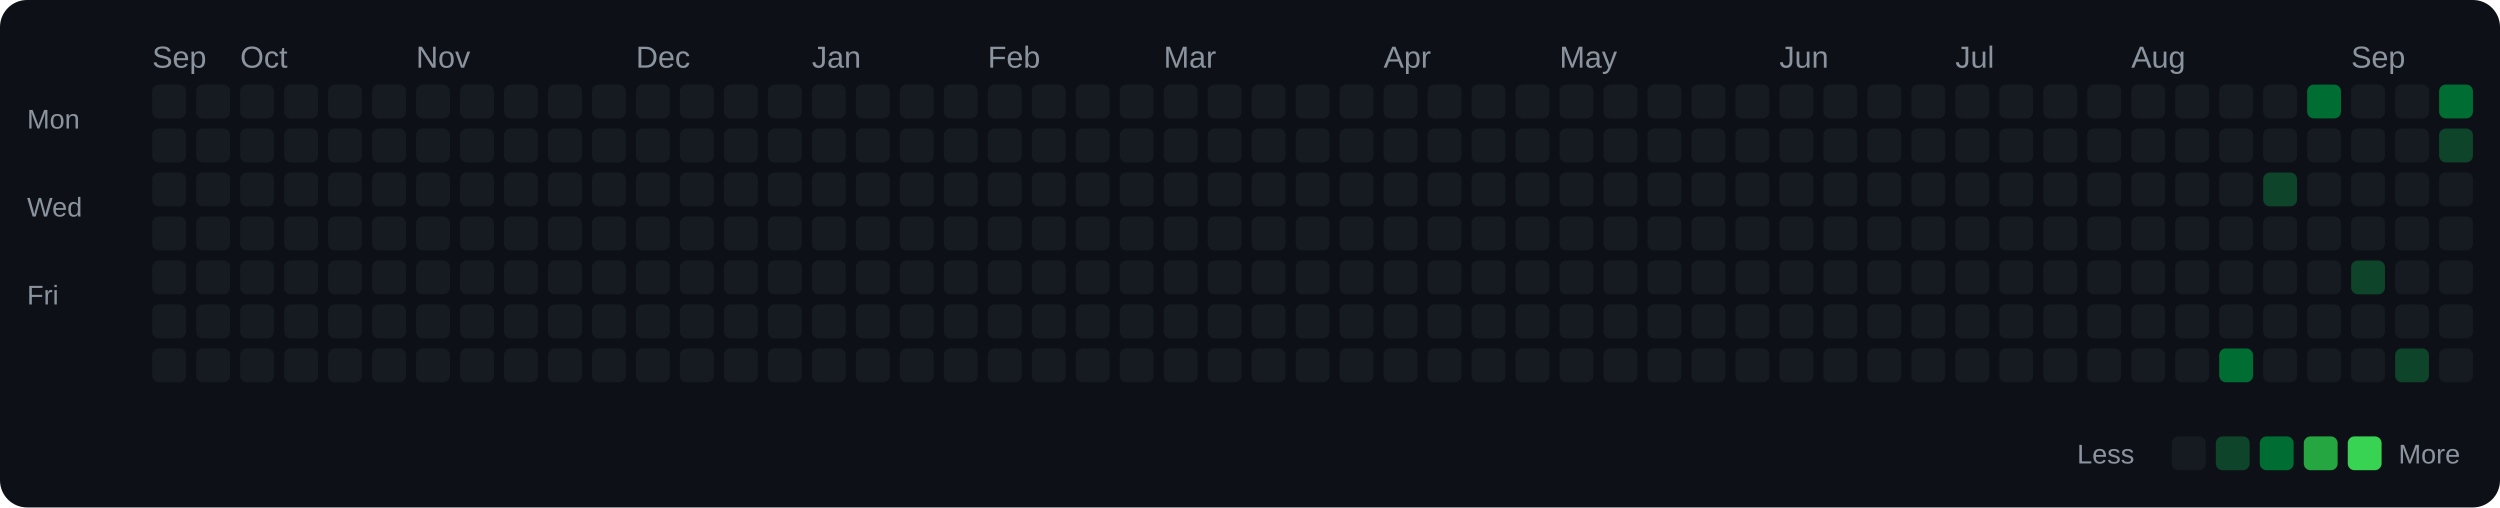
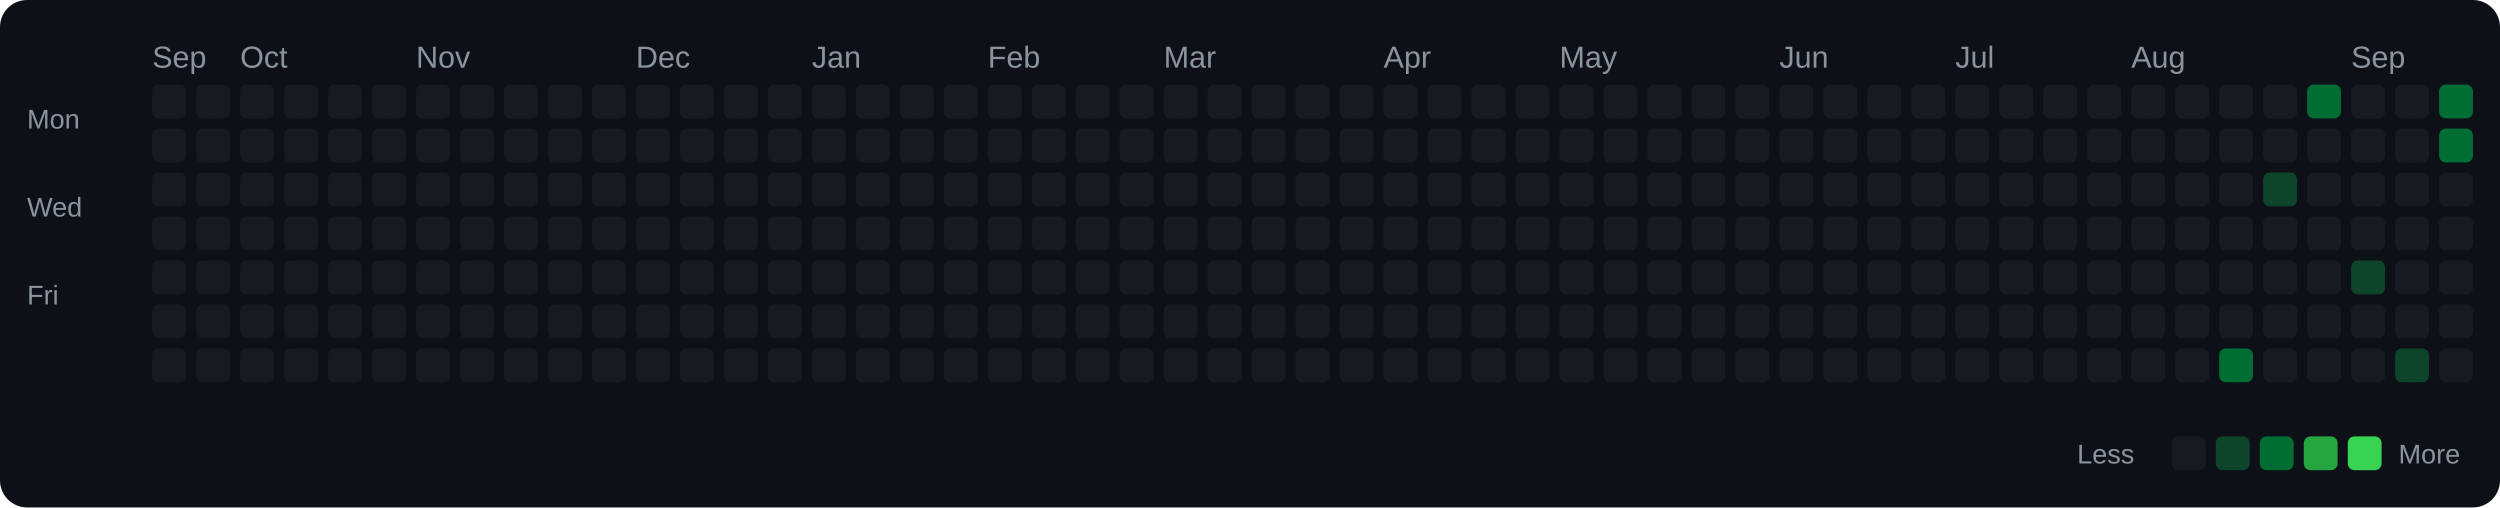
<svg xmlns="http://www.w3.org/2000/svg" width="739" height="150" viewBox="0 0 739 150" role="img" aria-labelledby="title description">
  <rect width="100%" height="100%" fill="#0d1117" rx="8" />
  <text x="45" y="20" fill="#8b949e" font-family="Arial, sans-serif" font-size="9"> Sep </text>
  <text x="71" y="20" fill="#8b949e" font-family="Arial, sans-serif" font-size="9"> Oct </text>
  <text x="123" y="20" fill="#8b949e" font-family="Arial, sans-serif" font-size="9"> Nov </text>
  <text x="188" y="20" fill="#8b949e" font-family="Arial, sans-serif" font-size="9"> Dec </text>
  <text x="240" y="20" fill="#8b949e" font-family="Arial, sans-serif" font-size="9"> Jan </text>
  <text x="292" y="20" fill="#8b949e" font-family="Arial, sans-serif" font-size="9"> Feb </text>
  <text x="344" y="20" fill="#8b949e" font-family="Arial, sans-serif" font-size="9"> Mar </text>
  <text x="409" y="20" fill="#8b949e" font-family="Arial, sans-serif" font-size="9"> Apr </text>
  <text x="461" y="20" fill="#8b949e" font-family="Arial, sans-serif" font-size="9"> May </text>
  <text x="526" y="20" fill="#8b949e" font-family="Arial, sans-serif" font-size="9"> Jun </text>
  <text x="578" y="20" fill="#8b949e" font-family="Arial, sans-serif" font-size="9"> Jul </text>
  <text x="630" y="20" fill="#8b949e" font-family="Arial, sans-serif" font-size="9"> Aug </text>
  <text x="695" y="20" fill="#8b949e" font-family="Arial, sans-serif" font-size="9"> Sep </text>
  <rect x="45" y="25" width="10" height="10" rx="2" fill="#161b22"> </rect>
  <rect x="45" y="38" width="10" height="10" rx="2" fill="#161b22"> </rect>
  <rect x="45" y="51" width="10" height="10" rx="2" fill="#161b22"> </rect>
  <rect x="45" y="64" width="10" height="10" rx="2" fill="#161b22"> </rect>
  <rect x="45" y="77" width="10" height="10" rx="2" fill="#161b22"> </rect>
  <rect x="45" y="90" width="10" height="10" rx="2" fill="#161b22"> </rect>
  <rect x="45" y="103" width="10" height="10" rx="2" fill="#161b22"> </rect>
  <rect x="58" y="25" width="10" height="10" rx="2" fill="#161b22"> </rect>
  <rect x="58" y="38" width="10" height="10" rx="2" fill="#161b22"> </rect>
  <rect x="58" y="51" width="10" height="10" rx="2" fill="#161b22"> </rect>
  <rect x="58" y="64" width="10" height="10" rx="2" fill="#161b22"> </rect>
  <rect x="58" y="77" width="10" height="10" rx="2" fill="#161b22"> </rect>
  <rect x="58" y="90" width="10" height="10" rx="2" fill="#161b22"> </rect>
  <rect x="58" y="103" width="10" height="10" rx="2" fill="#161b22"> </rect>
  <rect x="71" y="25" width="10" height="10" rx="2" fill="#161b22"> </rect>
  <rect x="71" y="38" width="10" height="10" rx="2" fill="#161b22"> </rect>
  <rect x="71" y="51" width="10" height="10" rx="2" fill="#161b22"> </rect>
  <rect x="71" y="64" width="10" height="10" rx="2" fill="#161b22"> </rect>
  <rect x="71" y="77" width="10" height="10" rx="2" fill="#161b22"> </rect>
  <rect x="71" y="90" width="10" height="10" rx="2" fill="#161b22"> </rect>
  <rect x="71" y="103" width="10" height="10" rx="2" fill="#161b22"> </rect>
  <rect x="84" y="25" width="10" height="10" rx="2" fill="#161b22"> </rect>
  <rect x="84" y="38" width="10" height="10" rx="2" fill="#161b22"> </rect>
  <rect x="84" y="51" width="10" height="10" rx="2" fill="#161b22"> </rect>
  <rect x="84" y="64" width="10" height="10" rx="2" fill="#161b22"> </rect>
  <rect x="84" y="77" width="10" height="10" rx="2" fill="#161b22"> </rect>
  <rect x="84" y="90" width="10" height="10" rx="2" fill="#161b22"> </rect>
  <rect x="84" y="103" width="10" height="10" rx="2" fill="#161b22"> </rect>
  <rect x="97" y="25" width="10" height="10" rx="2" fill="#161b22"> </rect>
  <rect x="97" y="38" width="10" height="10" rx="2" fill="#161b22"> </rect>
  <rect x="97" y="51" width="10" height="10" rx="2" fill="#161b22"> </rect>
  <rect x="97" y="64" width="10" height="10" rx="2" fill="#161b22"> </rect>
  <rect x="97" y="77" width="10" height="10" rx="2" fill="#161b22"> </rect>
  <rect x="97" y="90" width="10" height="10" rx="2" fill="#161b22"> </rect>
  <rect x="97" y="103" width="10" height="10" rx="2" fill="#161b22"> </rect>
  <rect x="110" y="25" width="10" height="10" rx="2" fill="#161b22"> </rect>
  <rect x="110" y="38" width="10" height="10" rx="2" fill="#161b22"> </rect>
  <rect x="110" y="51" width="10" height="10" rx="2" fill="#161b22"> </rect>
  <rect x="110" y="64" width="10" height="10" rx="2" fill="#161b22"> </rect>
  <rect x="110" y="77" width="10" height="10" rx="2" fill="#161b22"> </rect>
  <rect x="110" y="90" width="10" height="10" rx="2" fill="#161b22"> </rect>
  <rect x="110" y="103" width="10" height="10" rx="2" fill="#161b22"> </rect>
  <rect x="123" y="25" width="10" height="10" rx="2" fill="#161b22"> </rect>
  <rect x="123" y="38" width="10" height="10" rx="2" fill="#161b22"> </rect>
  <rect x="123" y="51" width="10" height="10" rx="2" fill="#161b22"> </rect>
  <rect x="123" y="64" width="10" height="10" rx="2" fill="#161b22"> </rect>
  <rect x="123" y="77" width="10" height="10" rx="2" fill="#161b22"> </rect>
  <rect x="123" y="90" width="10" height="10" rx="2" fill="#161b22"> </rect>
  <rect x="123" y="103" width="10" height="10" rx="2" fill="#161b22"> </rect>
  <rect x="136" y="25" width="10" height="10" rx="2" fill="#161b22"> </rect>
  <rect x="136" y="38" width="10" height="10" rx="2" fill="#161b22"> </rect>
  <rect x="136" y="51" width="10" height="10" rx="2" fill="#161b22"> </rect>
  <rect x="136" y="64" width="10" height="10" rx="2" fill="#161b22"> </rect>
  <rect x="136" y="77" width="10" height="10" rx="2" fill="#161b22"> </rect>
  <rect x="136" y="90" width="10" height="10" rx="2" fill="#161b22"> </rect>
  <rect x="136" y="103" width="10" height="10" rx="2" fill="#161b22"> </rect>
  <rect x="149" y="25" width="10" height="10" rx="2" fill="#161b22"> </rect>
  <rect x="149" y="38" width="10" height="10" rx="2" fill="#161b22"> </rect>
  <rect x="149" y="51" width="10" height="10" rx="2" fill="#161b22"> </rect>
  <rect x="149" y="64" width="10" height="10" rx="2" fill="#161b22"> </rect>
  <rect x="149" y="77" width="10" height="10" rx="2" fill="#161b22"> </rect>
  <rect x="149" y="90" width="10" height="10" rx="2" fill="#161b22"> </rect>
  <rect x="149" y="103" width="10" height="10" rx="2" fill="#161b22"> </rect>
  <rect x="162" y="25" width="10" height="10" rx="2" fill="#161b22"> </rect>
  <rect x="162" y="38" width="10" height="10" rx="2" fill="#161b22"> </rect>
  <rect x="162" y="51" width="10" height="10" rx="2" fill="#161b22"> </rect>
  <rect x="162" y="64" width="10" height="10" rx="2" fill="#161b22"> </rect>
  <rect x="162" y="77" width="10" height="10" rx="2" fill="#161b22"> </rect>
  <rect x="162" y="90" width="10" height="10" rx="2" fill="#161b22"> </rect>
  <rect x="162" y="103" width="10" height="10" rx="2" fill="#161b22"> </rect>
  <rect x="175" y="25" width="10" height="10" rx="2" fill="#161b22"> </rect>
  <rect x="175" y="38" width="10" height="10" rx="2" fill="#161b22"> </rect>
  <rect x="175" y="51" width="10" height="10" rx="2" fill="#161b22"> </rect>
  <rect x="175" y="64" width="10" height="10" rx="2" fill="#161b22"> </rect>
  <rect x="175" y="77" width="10" height="10" rx="2" fill="#161b22"> </rect>
  <rect x="175" y="90" width="10" height="10" rx="2" fill="#161b22"> </rect>
  <rect x="175" y="103" width="10" height="10" rx="2" fill="#161b22"> </rect>
  <rect x="188" y="25" width="10" height="10" rx="2" fill="#161b22"> </rect>
  <rect x="188" y="38" width="10" height="10" rx="2" fill="#161b22"> </rect>
  <rect x="188" y="51" width="10" height="10" rx="2" fill="#161b22"> </rect>
  <rect x="188" y="64" width="10" height="10" rx="2" fill="#161b22"> </rect>
  <rect x="188" y="77" width="10" height="10" rx="2" fill="#161b22"> </rect>
  <rect x="188" y="90" width="10" height="10" rx="2" fill="#161b22"> </rect>
  <rect x="188" y="103" width="10" height="10" rx="2" fill="#161b22"> </rect>
  <rect x="201" y="25" width="10" height="10" rx="2" fill="#161b22"> </rect>
  <rect x="201" y="38" width="10" height="10" rx="2" fill="#161b22"> </rect>
  <rect x="201" y="51" width="10" height="10" rx="2" fill="#161b22"> </rect>
  <rect x="201" y="64" width="10" height="10" rx="2" fill="#161b22"> </rect>
  <rect x="201" y="77" width="10" height="10" rx="2" fill="#161b22"> </rect>
  <rect x="201" y="90" width="10" height="10" rx="2" fill="#161b22"> </rect>
  <rect x="201" y="103" width="10" height="10" rx="2" fill="#161b22"> </rect>
  <rect x="214" y="25" width="10" height="10" rx="2" fill="#161b22"> </rect>
  <rect x="214" y="38" width="10" height="10" rx="2" fill="#161b22"> </rect>
  <rect x="214" y="51" width="10" height="10" rx="2" fill="#161b22"> </rect>
  <rect x="214" y="64" width="10" height="10" rx="2" fill="#161b22"> </rect>
  <rect x="214" y="77" width="10" height="10" rx="2" fill="#161b22"> </rect>
  <rect x="214" y="90" width="10" height="10" rx="2" fill="#161b22"> </rect>
  <rect x="214" y="103" width="10" height="10" rx="2" fill="#161b22"> </rect>
  <rect x="227" y="25" width="10" height="10" rx="2" fill="#161b22"> </rect>
  <rect x="227" y="38" width="10" height="10" rx="2" fill="#161b22"> </rect>
  <rect x="227" y="51" width="10" height="10" rx="2" fill="#161b22"> </rect>
  <rect x="227" y="64" width="10" height="10" rx="2" fill="#161b22"> </rect>
  <rect x="227" y="77" width="10" height="10" rx="2" fill="#161b22"> </rect>
  <rect x="227" y="90" width="10" height="10" rx="2" fill="#161b22"> </rect>
  <rect x="227" y="103" width="10" height="10" rx="2" fill="#161b22"> </rect>
  <rect x="240" y="25" width="10" height="10" rx="2" fill="#161b22"> </rect>
  <rect x="240" y="38" width="10" height="10" rx="2" fill="#161b22"> </rect>
  <rect x="240" y="51" width="10" height="10" rx="2" fill="#161b22"> </rect>
  <rect x="240" y="64" width="10" height="10" rx="2" fill="#161b22"> </rect>
  <rect x="240" y="77" width="10" height="10" rx="2" fill="#161b22"> </rect>
  <rect x="240" y="90" width="10" height="10" rx="2" fill="#161b22"> </rect>
  <rect x="240" y="103" width="10" height="10" rx="2" fill="#161b22"> </rect>
  <rect x="253" y="25" width="10" height="10" rx="2" fill="#161b22"> </rect>
  <rect x="253" y="38" width="10" height="10" rx="2" fill="#161b22"> </rect>
  <rect x="253" y="51" width="10" height="10" rx="2" fill="#161b22"> </rect>
  <rect x="253" y="64" width="10" height="10" rx="2" fill="#161b22"> </rect>
  <rect x="253" y="77" width="10" height="10" rx="2" fill="#161b22"> </rect>
  <rect x="253" y="90" width="10" height="10" rx="2" fill="#161b22"> </rect>
  <rect x="253" y="103" width="10" height="10" rx="2" fill="#161b22"> </rect>
  <rect x="266" y="25" width="10" height="10" rx="2" fill="#161b22"> </rect>
  <rect x="266" y="38" width="10" height="10" rx="2" fill="#161b22"> </rect>
  <rect x="266" y="51" width="10" height="10" rx="2" fill="#161b22"> </rect>
  <rect x="266" y="64" width="10" height="10" rx="2" fill="#161b22"> </rect>
  <rect x="266" y="77" width="10" height="10" rx="2" fill="#161b22"> </rect>
  <rect x="266" y="90" width="10" height="10" rx="2" fill="#161b22"> </rect>
  <rect x="266" y="103" width="10" height="10" rx="2" fill="#161b22"> </rect>
  <rect x="279" y="25" width="10" height="10" rx="2" fill="#161b22"> </rect>
  <rect x="279" y="38" width="10" height="10" rx="2" fill="#161b22"> </rect>
  <rect x="279" y="51" width="10" height="10" rx="2" fill="#161b22"> </rect>
  <rect x="279" y="64" width="10" height="10" rx="2" fill="#161b22"> </rect>
  <rect x="279" y="77" width="10" height="10" rx="2" fill="#161b22"> </rect>
  <rect x="279" y="90" width="10" height="10" rx="2" fill="#161b22"> </rect>
  <rect x="279" y="103" width="10" height="10" rx="2" fill="#161b22"> </rect>
  <rect x="292" y="25" width="10" height="10" rx="2" fill="#161b22"> </rect>
  <rect x="292" y="38" width="10" height="10" rx="2" fill="#161b22"> </rect>
  <rect x="292" y="51" width="10" height="10" rx="2" fill="#161b22"> </rect>
  <rect x="292" y="64" width="10" height="10" rx="2" fill="#161b22"> </rect>
  <rect x="292" y="77" width="10" height="10" rx="2" fill="#161b22"> </rect>
  <rect x="292" y="90" width="10" height="10" rx="2" fill="#161b22"> </rect>
  <rect x="292" y="103" width="10" height="10" rx="2" fill="#161b22"> </rect>
  <rect x="305" y="25" width="10" height="10" rx="2" fill="#161b22"> </rect>
  <rect x="305" y="38" width="10" height="10" rx="2" fill="#161b22"> </rect>
  <rect x="305" y="51" width="10" height="10" rx="2" fill="#161b22"> </rect>
  <rect x="305" y="64" width="10" height="10" rx="2" fill="#161b22"> </rect>
  <rect x="305" y="77" width="10" height="10" rx="2" fill="#161b22"> </rect>
  <rect x="305" y="90" width="10" height="10" rx="2" fill="#161b22"> </rect>
  <rect x="305" y="103" width="10" height="10" rx="2" fill="#161b22"> </rect>
  <rect x="318" y="25" width="10" height="10" rx="2" fill="#161b22"> </rect>
  <rect x="318" y="38" width="10" height="10" rx="2" fill="#161b22"> </rect>
  <rect x="318" y="51" width="10" height="10" rx="2" fill="#161b22"> </rect>
  <rect x="318" y="64" width="10" height="10" rx="2" fill="#161b22"> </rect>
  <rect x="318" y="77" width="10" height="10" rx="2" fill="#161b22"> </rect>
  <rect x="318" y="90" width="10" height="10" rx="2" fill="#161b22"> </rect>
  <rect x="318" y="103" width="10" height="10" rx="2" fill="#161b22"> </rect>
  <rect x="331" y="25" width="10" height="10" rx="2" fill="#161b22"> </rect>
  <rect x="331" y="38" width="10" height="10" rx="2" fill="#161b22"> </rect>
  <rect x="331" y="51" width="10" height="10" rx="2" fill="#161b22"> </rect>
  <rect x="331" y="64" width="10" height="10" rx="2" fill="#161b22"> </rect>
  <rect x="331" y="77" width="10" height="10" rx="2" fill="#161b22"> </rect>
  <rect x="331" y="90" width="10" height="10" rx="2" fill="#161b22"> </rect>
  <rect x="331" y="103" width="10" height="10" rx="2" fill="#161b22"> </rect>
  <rect x="344" y="25" width="10" height="10" rx="2" fill="#161b22"> </rect>
  <rect x="344" y="38" width="10" height="10" rx="2" fill="#161b22"> </rect>
  <rect x="344" y="51" width="10" height="10" rx="2" fill="#161b22"> </rect>
  <rect x="344" y="64" width="10" height="10" rx="2" fill="#161b22"> </rect>
  <rect x="344" y="77" width="10" height="10" rx="2" fill="#161b22"> </rect>
  <rect x="344" y="90" width="10" height="10" rx="2" fill="#161b22"> </rect>
  <rect x="344" y="103" width="10" height="10" rx="2" fill="#161b22"> </rect>
  <rect x="357" y="25" width="10" height="10" rx="2" fill="#161b22"> </rect>
  <rect x="357" y="38" width="10" height="10" rx="2" fill="#161b22"> </rect>
  <rect x="357" y="51" width="10" height="10" rx="2" fill="#161b22"> </rect>
  <rect x="357" y="64" width="10" height="10" rx="2" fill="#161b22"> </rect>
  <rect x="357" y="77" width="10" height="10" rx="2" fill="#161b22"> </rect>
  <rect x="357" y="90" width="10" height="10" rx="2" fill="#161b22"> </rect>
  <rect x="357" y="103" width="10" height="10" rx="2" fill="#161b22"> </rect>
  <rect x="370" y="25" width="10" height="10" rx="2" fill="#161b22"> </rect>
  <rect x="370" y="38" width="10" height="10" rx="2" fill="#161b22"> </rect>
  <rect x="370" y="51" width="10" height="10" rx="2" fill="#161b22"> </rect>
  <rect x="370" y="64" width="10" height="10" rx="2" fill="#161b22"> </rect>
  <rect x="370" y="77" width="10" height="10" rx="2" fill="#161b22"> </rect>
  <rect x="370" y="90" width="10" height="10" rx="2" fill="#161b22"> </rect>
  <rect x="370" y="103" width="10" height="10" rx="2" fill="#161b22"> </rect>
  <rect x="383" y="25" width="10" height="10" rx="2" fill="#161b22"> </rect>
  <rect x="383" y="38" width="10" height="10" rx="2" fill="#161b22"> </rect>
  <rect x="383" y="51" width="10" height="10" rx="2" fill="#161b22"> </rect>
  <rect x="383" y="64" width="10" height="10" rx="2" fill="#161b22"> </rect>
  <rect x="383" y="77" width="10" height="10" rx="2" fill="#161b22"> </rect>
  <rect x="383" y="90" width="10" height="10" rx="2" fill="#161b22"> </rect>
  <rect x="383" y="103" width="10" height="10" rx="2" fill="#161b22"> </rect>
  <rect x="396" y="25" width="10" height="10" rx="2" fill="#161b22"> </rect>
  <rect x="396" y="38" width="10" height="10" rx="2" fill="#161b22"> </rect>
  <rect x="396" y="51" width="10" height="10" rx="2" fill="#161b22"> </rect>
  <rect x="396" y="64" width="10" height="10" rx="2" fill="#161b22"> </rect>
  <rect x="396" y="77" width="10" height="10" rx="2" fill="#161b22"> </rect>
  <rect x="396" y="90" width="10" height="10" rx="2" fill="#161b22"> </rect>
  <rect x="396" y="103" width="10" height="10" rx="2" fill="#161b22"> </rect>
  <rect x="409" y="25" width="10" height="10" rx="2" fill="#161b22"> </rect>
  <rect x="409" y="38" width="10" height="10" rx="2" fill="#161b22"> </rect>
  <rect x="409" y="51" width="10" height="10" rx="2" fill="#161b22"> </rect>
  <rect x="409" y="64" width="10" height="10" rx="2" fill="#161b22"> </rect>
  <rect x="409" y="77" width="10" height="10" rx="2" fill="#161b22"> </rect>
  <rect x="409" y="90" width="10" height="10" rx="2" fill="#161b22"> </rect>
  <rect x="409" y="103" width="10" height="10" rx="2" fill="#161b22"> </rect>
  <rect x="422" y="25" width="10" height="10" rx="2" fill="#161b22"> </rect>
  <rect x="422" y="38" width="10" height="10" rx="2" fill="#161b22"> </rect>
  <rect x="422" y="51" width="10" height="10" rx="2" fill="#161b22"> </rect>
  <rect x="422" y="64" width="10" height="10" rx="2" fill="#161b22"> </rect>
  <rect x="422" y="77" width="10" height="10" rx="2" fill="#161b22"> </rect>
  <rect x="422" y="90" width="10" height="10" rx="2" fill="#161b22"> </rect>
  <rect x="422" y="103" width="10" height="10" rx="2" fill="#161b22"> </rect>
  <rect x="435" y="25" width="10" height="10" rx="2" fill="#161b22"> </rect>
  <rect x="435" y="38" width="10" height="10" rx="2" fill="#161b22"> </rect>
  <rect x="435" y="51" width="10" height="10" rx="2" fill="#161b22"> </rect>
  <rect x="435" y="64" width="10" height="10" rx="2" fill="#161b22"> </rect>
  <rect x="435" y="77" width="10" height="10" rx="2" fill="#161b22"> </rect>
  <rect x="435" y="90" width="10" height="10" rx="2" fill="#161b22"> </rect>
  <rect x="435" y="103" width="10" height="10" rx="2" fill="#161b22"> </rect>
  <rect x="448" y="25" width="10" height="10" rx="2" fill="#161b22"> </rect>
  <rect x="448" y="38" width="10" height="10" rx="2" fill="#161b22"> </rect>
  <rect x="448" y="51" width="10" height="10" rx="2" fill="#161b22"> </rect>
  <rect x="448" y="64" width="10" height="10" rx="2" fill="#161b22"> </rect>
  <rect x="448" y="77" width="10" height="10" rx="2" fill="#161b22"> </rect>
  <rect x="448" y="90" width="10" height="10" rx="2" fill="#161b22"> </rect>
  <rect x="448" y="103" width="10" height="10" rx="2" fill="#161b22"> </rect>
  <rect x="461" y="25" width="10" height="10" rx="2" fill="#161b22"> </rect>
  <rect x="461" y="38" width="10" height="10" rx="2" fill="#161b22"> </rect>
  <rect x="461" y="51" width="10" height="10" rx="2" fill="#161b22"> </rect>
  <rect x="461" y="64" width="10" height="10" rx="2" fill="#161b22"> </rect>
  <rect x="461" y="77" width="10" height="10" rx="2" fill="#161b22"> </rect>
  <rect x="461" y="90" width="10" height="10" rx="2" fill="#161b22"> </rect>
  <rect x="461" y="103" width="10" height="10" rx="2" fill="#161b22"> </rect>
  <rect x="474" y="25" width="10" height="10" rx="2" fill="#161b22"> </rect>
  <rect x="474" y="38" width="10" height="10" rx="2" fill="#161b22"> </rect>
  <rect x="474" y="51" width="10" height="10" rx="2" fill="#161b22"> </rect>
  <rect x="474" y="64" width="10" height="10" rx="2" fill="#161b22"> </rect>
  <rect x="474" y="77" width="10" height="10" rx="2" fill="#161b22"> </rect>
  <rect x="474" y="90" width="10" height="10" rx="2" fill="#161b22"> </rect>
  <rect x="474" y="103" width="10" height="10" rx="2" fill="#161b22"> </rect>
  <rect x="487" y="25" width="10" height="10" rx="2" fill="#161b22"> </rect>
  <rect x="487" y="38" width="10" height="10" rx="2" fill="#161b22"> </rect>
  <rect x="487" y="51" width="10" height="10" rx="2" fill="#161b22"> </rect>
  <rect x="487" y="64" width="10" height="10" rx="2" fill="#161b22"> </rect>
  <rect x="487" y="77" width="10" height="10" rx="2" fill="#161b22"> </rect>
  <rect x="487" y="90" width="10" height="10" rx="2" fill="#161b22"> </rect>
  <rect x="487" y="103" width="10" height="10" rx="2" fill="#161b22"> </rect>
  <rect x="500" y="25" width="10" height="10" rx="2" fill="#161b22"> </rect>
  <rect x="500" y="38" width="10" height="10" rx="2" fill="#161b22"> </rect>
  <rect x="500" y="51" width="10" height="10" rx="2" fill="#161b22"> </rect>
  <rect x="500" y="64" width="10" height="10" rx="2" fill="#161b22"> </rect>
  <rect x="500" y="77" width="10" height="10" rx="2" fill="#161b22"> </rect>
  <rect x="500" y="90" width="10" height="10" rx="2" fill="#161b22"> </rect>
  <rect x="500" y="103" width="10" height="10" rx="2" fill="#161b22"> </rect>
  <rect x="513" y="25" width="10" height="10" rx="2" fill="#161b22"> </rect>
  <rect x="513" y="38" width="10" height="10" rx="2" fill="#161b22"> </rect>
  <rect x="513" y="51" width="10" height="10" rx="2" fill="#161b22"> </rect>
  <rect x="513" y="64" width="10" height="10" rx="2" fill="#161b22"> </rect>
  <rect x="513" y="77" width="10" height="10" rx="2" fill="#161b22"> </rect>
  <rect x="513" y="90" width="10" height="10" rx="2" fill="#161b22"> </rect>
  <rect x="513" y="103" width="10" height="10" rx="2" fill="#161b22"> </rect>
  <rect x="526" y="25" width="10" height="10" rx="2" fill="#161b22"> </rect>
  <rect x="526" y="38" width="10" height="10" rx="2" fill="#161b22"> </rect>
  <rect x="526" y="51" width="10" height="10" rx="2" fill="#161b22"> </rect>
  <rect x="526" y="64" width="10" height="10" rx="2" fill="#161b22"> </rect>
  <rect x="526" y="77" width="10" height="10" rx="2" fill="#161b22"> </rect>
  <rect x="526" y="90" width="10" height="10" rx="2" fill="#161b22"> </rect>
  <rect x="526" y="103" width="10" height="10" rx="2" fill="#161b22"> </rect>
  <rect x="539" y="25" width="10" height="10" rx="2" fill="#161b22"> </rect>
  <rect x="539" y="38" width="10" height="10" rx="2" fill="#161b22"> </rect>
  <rect x="539" y="51" width="10" height="10" rx="2" fill="#161b22"> </rect>
  <rect x="539" y="64" width="10" height="10" rx="2" fill="#161b22"> </rect>
  <rect x="539" y="77" width="10" height="10" rx="2" fill="#161b22"> </rect>
  <rect x="539" y="90" width="10" height="10" rx="2" fill="#161b22"> </rect>
  <rect x="539" y="103" width="10" height="10" rx="2" fill="#161b22"> </rect>
  <rect x="552" y="25" width="10" height="10" rx="2" fill="#161b22"> </rect>
  <rect x="552" y="38" width="10" height="10" rx="2" fill="#161b22"> </rect>
  <rect x="552" y="51" width="10" height="10" rx="2" fill="#161b22"> </rect>
  <rect x="552" y="64" width="10" height="10" rx="2" fill="#161b22"> </rect>
  <rect x="552" y="77" width="10" height="10" rx="2" fill="#161b22"> </rect>
  <rect x="552" y="90" width="10" height="10" rx="2" fill="#161b22"> </rect>
  <rect x="552" y="103" width="10" height="10" rx="2" fill="#161b22"> </rect>
  <rect x="565" y="25" width="10" height="10" rx="2" fill="#161b22"> </rect>
  <rect x="565" y="38" width="10" height="10" rx="2" fill="#161b22"> </rect>
  <rect x="565" y="51" width="10" height="10" rx="2" fill="#161b22"> </rect>
  <rect x="565" y="64" width="10" height="10" rx="2" fill="#161b22"> </rect>
  <rect x="565" y="77" width="10" height="10" rx="2" fill="#161b22"> </rect>
  <rect x="565" y="90" width="10" height="10" rx="2" fill="#161b22"> </rect>
  <rect x="565" y="103" width="10" height="10" rx="2" fill="#161b22"> </rect>
  <rect x="578" y="25" width="10" height="10" rx="2" fill="#161b22"> </rect>
  <rect x="578" y="38" width="10" height="10" rx="2" fill="#161b22"> </rect>
  <rect x="578" y="51" width="10" height="10" rx="2" fill="#161b22"> </rect>
  <rect x="578" y="64" width="10" height="10" rx="2" fill="#161b22"> </rect>
  <rect x="578" y="77" width="10" height="10" rx="2" fill="#161b22"> </rect>
  <rect x="578" y="90" width="10" height="10" rx="2" fill="#161b22"> </rect>
  <rect x="578" y="103" width="10" height="10" rx="2" fill="#161b22"> </rect>
  <rect x="591" y="25" width="10" height="10" rx="2" fill="#161b22"> </rect>
  <rect x="591" y="38" width="10" height="10" rx="2" fill="#161b22"> </rect>
  <rect x="591" y="51" width="10" height="10" rx="2" fill="#161b22"> </rect>
  <rect x="591" y="64" width="10" height="10" rx="2" fill="#161b22"> </rect>
  <rect x="591" y="77" width="10" height="10" rx="2" fill="#161b22"> </rect>
  <rect x="591" y="90" width="10" height="10" rx="2" fill="#161b22"> </rect>
  <rect x="591" y="103" width="10" height="10" rx="2" fill="#161b22"> </rect>
  <rect x="604" y="25" width="10" height="10" rx="2" fill="#161b22"> </rect>
  <rect x="604" y="38" width="10" height="10" rx="2" fill="#161b22"> </rect>
  <rect x="604" y="51" width="10" height="10" rx="2" fill="#161b22"> </rect>
  <rect x="604" y="64" width="10" height="10" rx="2" fill="#161b22"> </rect>
  <rect x="604" y="77" width="10" height="10" rx="2" fill="#161b22"> </rect>
  <rect x="604" y="90" width="10" height="10" rx="2" fill="#161b22"> </rect>
  <rect x="604" y="103" width="10" height="10" rx="2" fill="#161b22"> </rect>
  <rect x="617" y="25" width="10" height="10" rx="2" fill="#161b22"> </rect>
  <rect x="617" y="38" width="10" height="10" rx="2" fill="#161b22"> </rect>
  <rect x="617" y="51" width="10" height="10" rx="2" fill="#161b22"> </rect>
  <rect x="617" y="64" width="10" height="10" rx="2" fill="#161b22"> </rect>
  <rect x="617" y="77" width="10" height="10" rx="2" fill="#161b22"> </rect>
  <rect x="617" y="90" width="10" height="10" rx="2" fill="#161b22"> </rect>
  <rect x="617" y="103" width="10" height="10" rx="2" fill="#161b22"> </rect>
  <rect x="630" y="25" width="10" height="10" rx="2" fill="#161b22"> </rect>
  <rect x="630" y="38" width="10" height="10" rx="2" fill="#161b22"> </rect>
  <rect x="630" y="51" width="10" height="10" rx="2" fill="#161b22"> </rect>
  <rect x="630" y="64" width="10" height="10" rx="2" fill="#161b22"> </rect>
  <rect x="630" y="77" width="10" height="10" rx="2" fill="#161b22"> </rect>
  <rect x="630" y="90" width="10" height="10" rx="2" fill="#161b22"> </rect>
  <rect x="630" y="103" width="10" height="10" rx="2" fill="#161b22"> </rect>
  <rect x="643" y="25" width="10" height="10" rx="2" fill="#161b22"> </rect>
  <rect x="643" y="38" width="10" height="10" rx="2" fill="#161b22"> </rect>
  <rect x="643" y="51" width="10" height="10" rx="2" fill="#161b22"> </rect>
  <rect x="643" y="64" width="10" height="10" rx="2" fill="#161b22"> </rect>
  <rect x="643" y="77" width="10" height="10" rx="2" fill="#161b22"> </rect>
  <rect x="643" y="90" width="10" height="10" rx="2" fill="#161b22"> </rect>
  <rect x="643" y="103" width="10" height="10" rx="2" fill="#161b22"> </rect>
  <rect x="656" y="25" width="10" height="10" rx="2" fill="#161b22"> </rect>
  <rect x="656" y="38" width="10" height="10" rx="2" fill="#161b22"> </rect>
  <rect x="656" y="51" width="10" height="10" rx="2" fill="#161b22"> </rect>
  <rect x="656" y="64" width="10" height="10" rx="2" fill="#161b22"> </rect>
  <rect x="656" y="77" width="10" height="10" rx="2" fill="#161b22"> </rect>
  <rect x="656" y="90" width="10" height="10" rx="2" fill="#161b22"> </rect>
  <rect x="656" y="103" width="10" height="10" rx="2" fill="#006d32"> </rect>
  <rect x="669" y="25" width="10" height="10" rx="2" fill="#161b22"> </rect>
  <rect x="669" y="38" width="10" height="10" rx="2" fill="#161b22"> </rect>
  <rect x="669" y="51" width="10" height="10" rx="2" fill="#0e4429"> </rect>
  <rect x="669" y="64" width="10" height="10" rx="2" fill="#161b22"> </rect>
  <rect x="669" y="77" width="10" height="10" rx="2" fill="#161b22"> </rect>
  <rect x="669" y="90" width="10" height="10" rx="2" fill="#161b22"> </rect>
  <rect x="669" y="103" width="10" height="10" rx="2" fill="#161b22"> </rect>
  <rect x="682" y="25" width="10" height="10" rx="2" fill="#006d32"> </rect>
  <rect x="682" y="38" width="10" height="10" rx="2" fill="#161b22"> </rect>
  <rect x="682" y="51" width="10" height="10" rx="2" fill="#161b22"> </rect>
  <rect x="682" y="64" width="10" height="10" rx="2" fill="#161b22"> </rect>
  <rect x="682" y="77" width="10" height="10" rx="2" fill="#161b22"> </rect>
  <rect x="682" y="90" width="10" height="10" rx="2" fill="#161b22"> </rect>
  <rect x="682" y="103" width="10" height="10" rx="2" fill="#161b22"> </rect>
  <rect x="695" y="25" width="10" height="10" rx="2" fill="#161b22"> </rect>
  <rect x="695" y="38" width="10" height="10" rx="2" fill="#161b22"> </rect>
  <rect x="695" y="51" width="10" height="10" rx="2" fill="#161b22"> </rect>
  <rect x="695" y="64" width="10" height="10" rx="2" fill="#161b22"> </rect>
  <rect x="695" y="77" width="10" height="10" rx="2" fill="#0e4429"> </rect>
  <rect x="695" y="90" width="10" height="10" rx="2" fill="#161b22"> </rect>
  <rect x="695" y="103" width="10" height="10" rx="2" fill="#161b22"> </rect>
  <rect x="708" y="25" width="10" height="10" rx="2" fill="#161b22"> </rect>
  <rect x="708" y="38" width="10" height="10" rx="2" fill="#161b22"> </rect>
  <rect x="708" y="51" width="10" height="10" rx="2" fill="#161b22"> </rect>
  <rect x="708" y="64" width="10" height="10" rx="2" fill="#161b22"> </rect>
  <rect x="708" y="77" width="10" height="10" rx="2" fill="#161b22"> </rect>
  <rect x="708" y="90" width="10" height="10" rx="2" fill="#161b22"> </rect>
  <rect x="708" y="103" width="10" height="10" rx="2" fill="#0e4429"> </rect>
  <rect x="721" y="25" width="10" height="10" rx="2" fill="#006d32"> </rect>
-   <rect x="721" y="38" width="10" height="10" rx="2" fill="#0e4429"> </rect>
+   <rect x="721" y="38" width="10" height="10" rx="2" fill="#006d32"> </rect>
  <rect x="721" y="51" width="10" height="10" rx="2" fill="#161b22"> </rect>
  <rect x="721" y="64" width="10" height="10" rx="2" fill="#161b22"> </rect>
  <rect x="721" y="77" width="10" height="10" rx="2" fill="#161b22"> </rect>
  <rect x="721" y="90" width="10" height="10" rx="2" fill="#161b22"> </rect>
  <rect x="721" y="103" width="10" height="10" rx="2" fill="#161b22"> </rect>
  <text x="8" y="38" fill="#8b949e" font-family="Arial, sans-serif" font-size="8">Mon</text>
  <text x="8" y="64" fill="#8b949e" font-family="Arial, sans-serif" font-size="8">Wed</text>
  <text x="8" y="90" fill="#8b949e" font-family="Arial, sans-serif" font-size="8">Fri</text>
  <text x="614" y="137" fill="#8b949e" font-family="Arial, sans-serif" font-size="8">Less</text>
  <rect x="642" y="129" width="10" height="10" rx="2" fill="#161b22" />
  <rect x="655" y="129" width="10" height="10" rx="2" fill="#0e4429" />
  <rect x="668" y="129" width="10" height="10" rx="2" fill="#006d32" />
  <rect x="681" y="129" width="10" height="10" rx="2" fill="#26a641" />
  <rect x="694" y="129" width="10" height="10" rx="2" fill="#39d353" />
  <text x="709" y="137" fill="#8b949e" font-family="Arial, sans-serif" font-size="8">More</text>
</svg>
